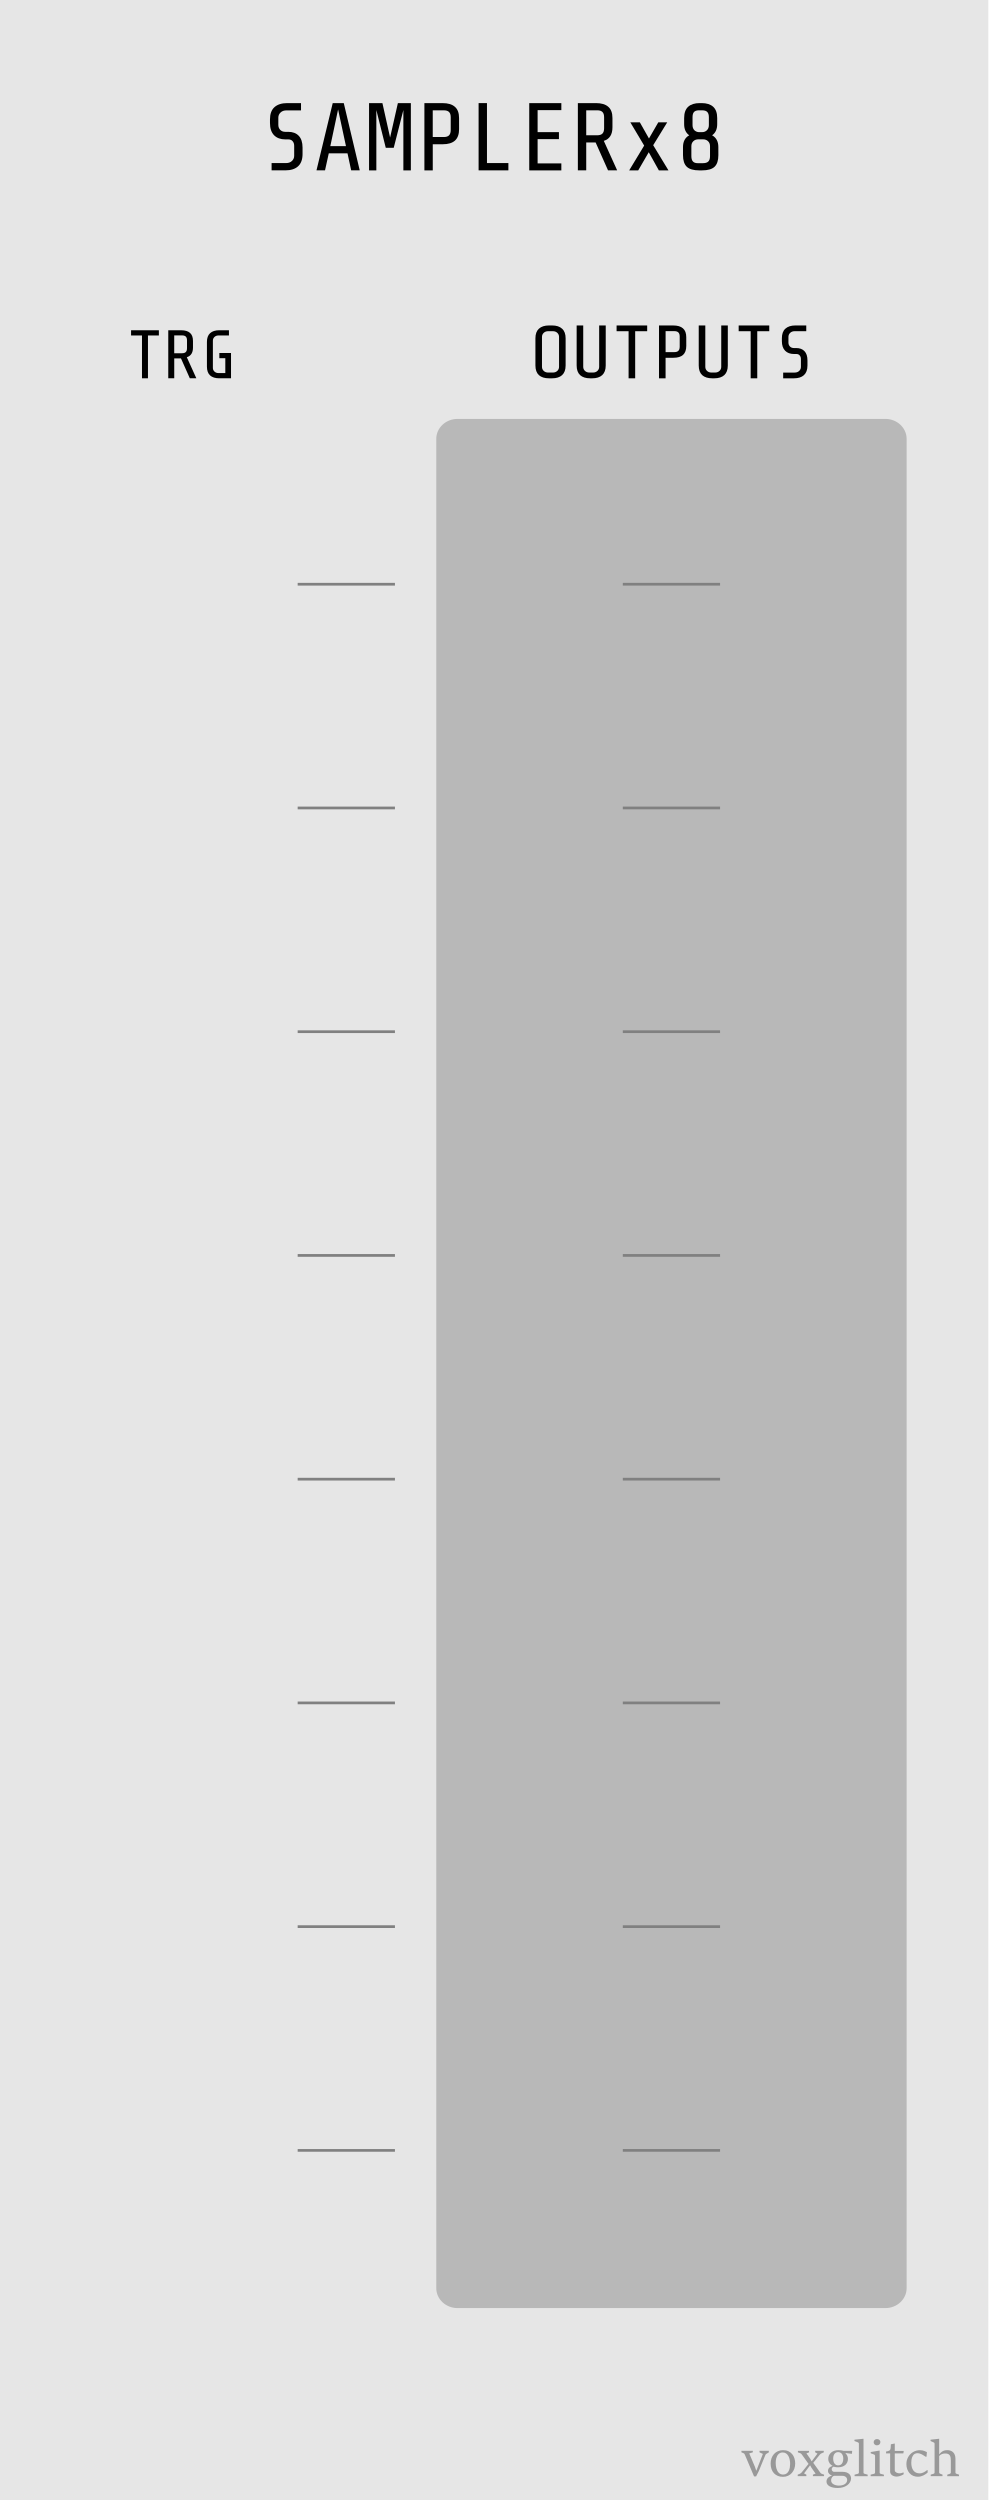
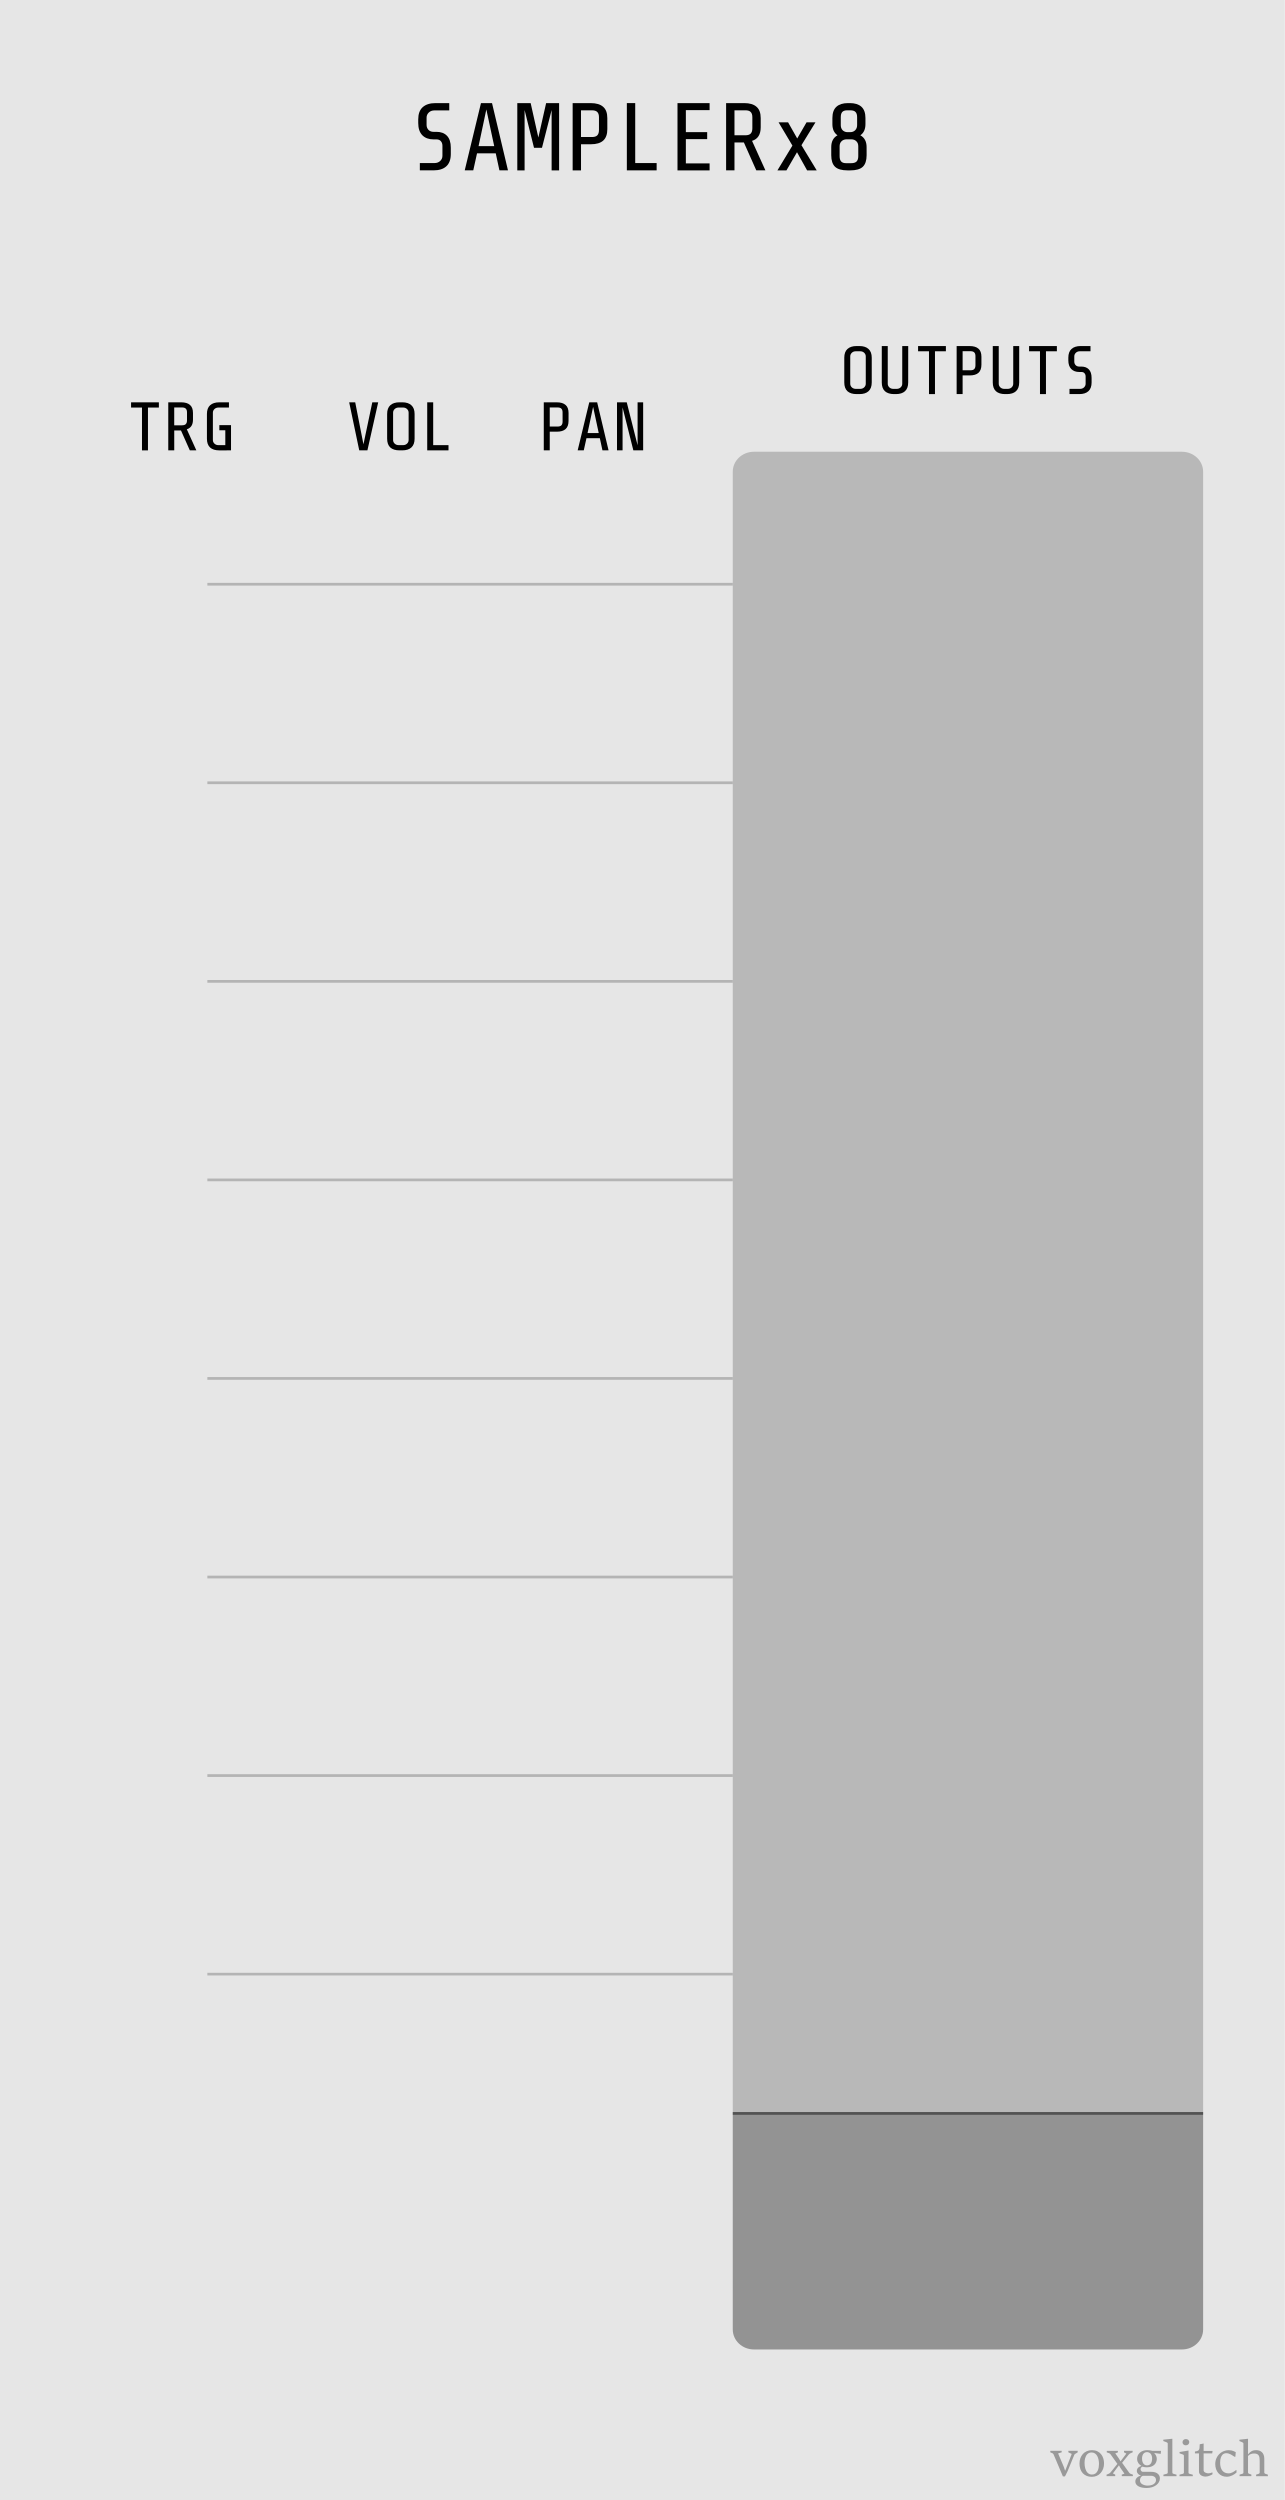
- <svg xmlns="http://www.w3.org/2000/svg" width="50.8mm" height="128.5mm" viewBox="0 0 50.8 128.5" version="1.1" id="svg11003">
+ <svg xmlns="http://www.w3.org/2000/svg" width="66.04mm" height="128.5mm" viewBox="0 0 66.04 128.5" version="1.1" id="svg11003">
  <defs id="defs10997" />
  <g id="layer1" transform="translate(-64.79295,-47.16962)" style="display:inline">
-     <path id="path33429" d="M 64.793,47.17 H 115.593 V 175.67 H 64.793 Z m 0,0" style="fill:#e6e6e6;fill-opacity:1;fill-rule:nonzero;stroke:none;stroke-width:0.46" />
-     <text xml:space="preserve" style="font-style:normal;font-weight:normal;font-size:4.586px;line-height:1.25;font-family:sans-serif;letter-spacing:0px;word-spacing:0px;fill:#000000;fill-opacity:1;stroke:none;stroke-width:0.265" x="75.943" y="53.772" id="text110">
-       <tspan id="tspan108" x="75.943" y="57.956" style="font-size:4.586px;stroke-width:0.265" />
-     </text>
-     <g aria-label="voxglitch" style="font-style:normal;font-variant:normal;font-weight:normal;font-stretch:normal;font-size:3.881px;line-height:1.25;font-family:'Sitka Subheading';-inkscape-font-specification:'Sitka Subheading';letter-spacing:0px;word-spacing:0px;fill:#999999;fill-opacity:1;stroke:none;stroke-width:0.265" id="text939" transform="translate(-36.11425,0.112353)">
+     <path id="path33429" d="M 64.793,47.17 H 130.833 V 175.67 H 64.793 Z m 0,0" style="fill:#e6e6e6;fill-opacity:1;fill-rule:nonzero;stroke:none;stroke-width:0.46" />
+     <text xml:space="preserve" style="font-style:normal;font-weight:normal;font-size:4.586px;line-height:1.25;font-family:sans-serif;letter-spacing:0px;word-spacing:0px;fill:#000000;fill-opacity:1;stroke:none;stroke-width:0.265" x="75.943" y="53.772" id="text110" />
+     <g aria-label="voxglitch" style="font-style:normal;font-variant:normal;font-weight:normal;font-stretch:normal;font-size:3.881px;line-height:1.25;font-family:'Sitka Subheading';-inkscape-font-specification:'Sitka Subheading';letter-spacing:0px;word-spacing:0px;fill:#999999;fill-opacity:1;stroke:none;stroke-width:0.265" id="text939" transform="translate(-20.23925,0.112353)">
      <path d="m 139.184,173.209 q -0.01,-0.025 -0.029,-0.039 -0.018,-0.014 -0.043,-0.023 l -0.095,-0.039 v -0.078 h 0.585 v 0.078 l -0.184,0.054 0.297,0.701 0.059,0.178 h 0.014 l 0.332,-0.853 -0.174,-0.08 v -0.078 h 0.479 v 0.078 l -0.099,0.061 q -0.025,0.013 -0.044,0.026 -0.019,0.014 -0.029,0.036 l -0.344,0.839 -0.137,0.273 h -0.108 z" style="font-size:2.822px;fill:#999999;stroke-width:0.265" id="path941" />
      <path d="m 141.143,174.366 q -0.14,0 -0.256,-0.048 -0.115,-0.048 -0.198,-0.135 -0.082,-0.089 -0.127,-0.216 -0.044,-0.127 -0.044,-0.283 0,-0.145 0.044,-0.271 0.045,-0.125 0.127,-0.218 0.083,-0.093 0.201,-0.145 0.118,-0.054 0.266,-0.054 0.161,0 0.277,0.056 0.118,0.056 0.194,0.151 0.078,0.094 0.115,0.218 0.038,0.123 0.038,0.258 0,0.143 -0.044,0.268 -0.044,0.125 -0.127,0.22 -0.082,0.093 -0.199,0.147 -0.118,0.053 -0.267,0.053 z m 0.019,-0.118 q 0.105,0 0.174,-0.051 0.07,-0.051 0.11,-0.13 0.041,-0.08 0.058,-0.176 0.016,-0.097 0.016,-0.186 0,-0.109 -0.021,-0.214 -0.02,-0.107 -0.067,-0.191 -0.045,-0.084 -0.118,-0.135 -0.073,-0.051 -0.177,-0.051 -0.07,0 -0.124,0.024 -0.053,0.024 -0.093,0.064 -0.04,0.04 -0.068,0.094 -0.026,0.053 -0.044,0.113 -0.016,0.06 -0.024,0.123 -0.006,0.063 -0.006,0.122 0,0.067 0.008,0.137 0.008,0.069 0.025,0.135 0.019,0.065 0.048,0.124 0.029,0.059 0.071,0.103 0.043,0.044 0.099,0.07 0.058,0.026 0.132,0.026 z" style="font-size:2.822px;fill:#999999;stroke-width:0.265" id="path943" />
      <path d="m 141.909,174.254 0.112,-0.046 q 0.026,-0.01 0.05,-0.029 0.025,-0.02 0.039,-0.036 l 0.356,-0.442 -0.349,-0.488 q -0.015,-0.023 -0.035,-0.039 -0.02,-0.018 -0.049,-0.026 l -0.113,-0.039 v -0.078 h 0.572 v 0.078 l -0.134,0.051 0.196,0.281 0.069,0.124 h 0.009 l 0.294,-0.393 -0.119,-0.064 v -0.078 h 0.443 v 0.078 l -0.112,0.048 q -0.026,0.01 -0.05,0.029 -0.023,0.019 -0.038,0.036 l -0.342,0.424 0.361,0.505 q 0.016,0.023 0.036,0.04 0.021,0.016 0.049,0.025 l 0.109,0.038 v 0.079 h -0.572 v -0.079 l 0.137,-0.05 -0.209,-0.3 -0.069,-0.123 h -0.009 l -0.306,0.41 0.119,0.063 v 0.079 h -0.444 z" style="font-size:2.822px;fill:#999999;stroke-width:0.265" id="path945" />
      <path d="m 143.669,174.298 q -0.033,-0.01 -0.069,-0.029 -0.035,-0.019 -0.065,-0.048 -0.03,-0.029 -0.05,-0.068 -0.019,-0.04 -0.019,-0.092 0,-0.058 0.021,-0.1 0.023,-0.044 0.056,-0.074 0.034,-0.031 0.075,-0.05 0.041,-0.019 0.079,-0.028 v -0.009 q -0.039,-0.023 -0.078,-0.054 -0.039,-0.033 -0.07,-0.076 -0.03,-0.044 -0.05,-0.1 -0.019,-0.058 -0.019,-0.13 0,-0.093 0.036,-0.174 0.038,-0.082 0.105,-0.142 0.068,-0.06 0.163,-0.094 0.095,-0.035 0.212,-0.035 0.075,0 0.143,0.01 0.068,0.01 0.13,0.026 h 0.44 l -0.015,0.154 -0.332,-0.043 v 0.008 q 0.03,0.033 0.054,0.065 0.024,0.033 0.04,0.069 0.018,0.035 0.026,0.075 0.009,0.039 0.009,0.085 0,0.093 -0.035,0.172 -0.034,0.079 -0.099,0.138 -0.065,0.058 -0.161,0.09 -0.094,0.033 -0.216,0.033 -0.031,0 -0.064,-0.003 -0.031,-0.004 -0.06,-0.008 -0.029,-0.005 -0.054,-0.011 -0.024,-0.006 -0.04,-0.013 -0.019,0.004 -0.038,0.015 -0.018,0.011 -0.033,0.029 -0.015,0.016 -0.025,0.039 -0.009,0.023 -0.009,0.049 0,0.026 0.009,0.05 0.009,0.023 0.024,0.04 0.015,0.018 0.034,0.03 0.02,0.011 0.041,0.015 h 0.443 q 0.125,0 0.209,0.03 0.085,0.03 0.137,0.079 0.053,0.049 0.074,0.109 0.023,0.059 0.023,0.118 0,0.109 -0.054,0.199 -0.053,0.092 -0.146,0.157 -0.093,0.067 -0.218,0.103 -0.125,0.036 -0.27,0.036 -0.124,0 -0.23,-0.021 -0.104,-0.021 -0.181,-0.064 -0.076,-0.041 -0.12,-0.103 -0.043,-0.061 -0.043,-0.142 0,-0.065 0.023,-0.115 0.024,-0.05 0.061,-0.088 0.038,-0.036 0.086,-0.061 0.05,-0.025 0.105,-0.04 z m 0.32,-0.521 q 0.064,0 0.113,-0.024 0.049,-0.024 0.082,-0.069 0.033,-0.045 0.049,-0.109 0.018,-0.065 0.018,-0.147 0,-0.079 -0.019,-0.14 -0.019,-0.061 -0.054,-0.104 -0.034,-0.043 -0.083,-0.064 -0.048,-0.023 -0.107,-0.023 -0.058,0 -0.104,0.021 -0.046,0.021 -0.08,0.064 -0.034,0.041 -0.053,0.104 -0.018,0.061 -0.018,0.143 0,0.083 0.018,0.148 0.019,0.064 0.051,0.109 0.034,0.044 0.082,0.068 0.048,0.023 0.105,0.023 z m -0.214,0.536 q -0.024,0.006 -0.05,0.024 -0.026,0.018 -0.048,0.046 -0.021,0.029 -0.035,0.069 -0.014,0.041 -0.014,0.094 0,0.053 0.019,0.094 0.019,0.041 0.05,0.071 0.033,0.03 0.074,0.05 0.041,0.02 0.085,0.033 0.044,0.013 0.087,0.018 0.044,0.005 0.08,0.005 0.078,0 0.154,-0.016 0.078,-0.015 0.138,-0.051 0.061,-0.035 0.099,-0.092 0.038,-0.055 0.038,-0.134 0,-0.036 -0.015,-0.074 -0.014,-0.038 -0.045,-0.068 -0.03,-0.03 -0.08,-0.049 -0.049,-0.02 -0.117,-0.02 z" style="font-size:2.822px;fill:#999999;stroke-width:0.265" id="path947" />
      <path d="m 144.832,174.254 0.169,-0.044 q 0.024,-0.006 0.038,-0.021 0.015,-0.016 0.015,-0.043 v -1.483 q 0,-0.029 -0.016,-0.046 -0.016,-0.019 -0.046,-0.029 l -0.166,-0.061 v -0.07 l 0.465,-0.048 v 1.737 q 0,0.026 0.015,0.043 0.016,0.016 0.038,0.021 l 0.161,0.044 v 0.079 h -0.672 z" style="font-size:2.822px;fill:#999999;stroke-width:0.265" id="path949" />
      <path d="m 145.984,172.747 q -0.035,0 -0.067,-0.011 -0.03,-0.013 -0.054,-0.033 -0.023,-0.02 -0.036,-0.049 -0.014,-0.03 -0.014,-0.067 0,-0.036 0.014,-0.067 0.014,-0.03 0.036,-0.05 0.024,-0.021 0.054,-0.033 0.031,-0.011 0.067,-0.011 0.038,0 0.07,0.011 0.033,0.01 0.055,0.03 0.024,0.02 0.036,0.049 0.014,0.028 0.014,0.064 0,0.038 -0.014,0.068 -0.013,0.03 -0.036,0.053 -0.024,0.021 -0.056,0.034 -0.033,0.011 -0.069,0.011 z m -0.326,1.508 0.173,-0.044 q 0.024,-0.006 0.039,-0.021 0.015,-0.016 0.015,-0.043 v -0.858 q 0,-0.029 -0.016,-0.046 -0.016,-0.019 -0.048,-0.029 l -0.159,-0.055 v -0.07 l 0.459,-0.074 v 1.133 q 0,0.026 0.015,0.043 0.016,0.016 0.038,0.021 l 0.167,0.044 v 0.079 h -0.682 z" style="font-size:2.822px;fill:#999999;stroke-width:0.265" id="path951" />
      <path d="m 146.66,173.163 h -0.209 v -0.097 q 0.051,-0.01 0.093,-0.019 0.043,-0.009 0.073,-0.028 0.03,-0.02 0.048,-0.055 0.019,-0.035 0.023,-0.097 l 0.01,-0.174 0.201,-0.039 v 0.38 h 0.46 l -0.019,0.128 h -0.442 v 0.87 q 0,0.041 0.026,0.07 0.026,0.029 0.064,0.048 0.039,0.019 0.08,0.028 0.041,0.008 0.073,0.008 0.021,0 0.048,-0.004 0.028,-0.005 0.053,-0.01 0.025,-0.006 0.046,-0.014 0.023,-0.008 0.034,-0.013 h 0.033 v 0.089 q -0.018,0.011 -0.054,0.031 -0.035,0.02 -0.083,0.04 -0.046,0.02 -0.103,0.034 -0.055,0.015 -0.112,0.015 -0.07,0 -0.133,-0.018 -0.061,-0.018 -0.108,-0.05 -0.046,-0.033 -0.074,-0.08 -0.028,-0.049 -0.028,-0.112 z" style="font-size:2.822px;fill:#999999;stroke-width:0.265" id="path953" />
      <path d="m 148.588,174.023 v 0.124 q -0.043,0.038 -0.097,0.076 -0.053,0.038 -0.117,0.069 -0.063,0.031 -0.135,0.05 -0.073,0.02 -0.154,0.02 -0.135,0 -0.245,-0.05 -0.109,-0.05 -0.186,-0.138 -0.076,-0.089 -0.118,-0.208 -0.04,-0.119 -0.04,-0.258 0,-0.1 0.024,-0.192 0.025,-0.092 0.07,-0.171 0.045,-0.079 0.108,-0.143 0.064,-0.065 0.14,-0.11 0.078,-0.045 0.167,-0.07 0.089,-0.025 0.186,-0.025 0.074,0 0.13,0.013 0.058,0.011 0.1,0.028 0.044,0.015 0.074,0.033 0.031,0.016 0.055,0.026 l -0.02,0.235 h -0.046 q -0.048,-0.03 -0.095,-0.061 -0.046,-0.033 -0.098,-0.058 -0.05,-0.026 -0.108,-0.043 -0.058,-0.018 -0.129,-0.018 -0.023,0 -0.049,0.006 -0.026,0.005 -0.053,0.016 -0.026,0.011 -0.049,0.026 -0.023,0.015 -0.039,0.034 -0.02,0.023 -0.041,0.057 -0.02,0.033 -0.038,0.083 -0.016,0.049 -0.028,0.115 -0.01,0.067 -0.01,0.156 0,0.128 0.028,0.228 0.028,0.1 0.083,0.171 0.055,0.07 0.137,0.108 0.082,0.036 0.189,0.036 0.06,0 0.114,-0.018 0.055,-0.018 0.103,-0.041 0.048,-0.025 0.086,-0.054 0.04,-0.029 0.069,-0.051 z" style="font-size:2.822px;fill:#999999;stroke-width:0.265" id="path955" />
      <path d="m 148.745,174.254 0.146,-0.044 q 0.026,-0.008 0.039,-0.023 0.014,-0.015 0.014,-0.041 v -1.483 q 0,-0.029 -0.016,-0.046 -0.016,-0.018 -0.046,-0.029 l -0.144,-0.061 v -0.07 l 0.443,-0.048 v 0.739 0.068 q 0.055,-0.073 0.108,-0.115 0.054,-0.044 0.105,-0.067 0.053,-0.024 0.103,-0.031 0.051,-0.008 0.102,-0.008 0.086,0 0.162,0.026 0.076,0.025 0.133,0.079 0.058,0.054 0.09,0.139 0.033,0.085 0.033,0.203 v 0.697 q 0,0.031 0.015,0.048 0.015,0.016 0.036,0.023 l 0.133,0.044 v 0.079 h -0.605 v -0.079 l 0.133,-0.044 q 0.021,-0.006 0.036,-0.023 0.015,-0.016 0.015,-0.048 v -0.6 q 0,-0.088 -0.011,-0.156 -0.01,-0.069 -0.041,-0.117 -0.031,-0.049 -0.088,-0.074 -0.055,-0.025 -0.145,-0.025 -0.041,0 -0.084,0.006 -0.043,0.006 -0.084,0.021 -0.041,0.015 -0.079,0.04 -0.038,0.025 -0.067,0.061 v 0.848 q 0,0.026 0.014,0.041 0.015,0.015 0.039,0.023 l 0.118,0.044 v 0.079 h -0.605 z" style="font-size:2.822px;fill:#999999;stroke-width:0.265" id="path957" />
    </g>
-     <text xml:space="preserve" style="font-style:normal;font-variant:normal;font-weight:normal;font-stretch:normal;font-size:3.881px;line-height:1.25;font-family:'Share Tech Mono';-inkscape-font-specification:'Share Tech Mono';letter-spacing:0px;word-spacing:0px;fill:#000000;fill-opacity:1;stroke:none;stroke-width:0.265" x="110.481" y="98.468" id="text2911">
-       <tspan id="tspan2909" x="110.481" y="102" style="font-style:normal;font-variant:normal;font-weight:normal;font-stretch:normal;font-family:'Share Tech Mono';-inkscape-font-specification:'Share Tech Mono';stroke-width:0.265" />
-     </text>
-     <text xml:space="preserve" style="font-style:normal;font-variant:normal;font-weight:normal;font-stretch:normal;font-size:3.881px;line-height:1.25;font-family:'Share Tech Mono';-inkscape-font-specification:'Share Tech Mono';letter-spacing:0px;word-spacing:0px;fill:#000000;fill-opacity:1;stroke:none;stroke-width:0.265" x="101.74" y="99.555" id="text2915">
-       <tspan id="tspan2913" x="101.74" y="103.087" style="font-style:normal;font-variant:normal;font-weight:normal;font-stretch:normal;font-family:'Share Tech Mono';-inkscape-font-specification:'Share Tech Mono';stroke-width:0.265" />
-     </text>
+     <text xml:space="preserve" style="font-style:normal;font-variant:normal;font-weight:normal;font-stretch:normal;font-size:3.881px;line-height:1.25;font-family:'Share Tech Mono';-inkscape-font-specification:'Share Tech Mono';letter-spacing:0px;word-spacing:0px;fill:#000000;fill-opacity:1;stroke:none;stroke-width:0.265" x="110.481" y="98.468" id="text2911" />
+     <text xml:space="preserve" style="font-style:normal;font-variant:normal;font-weight:normal;font-stretch:normal;font-size:3.881px;line-height:1.25;font-family:'Share Tech Mono';-inkscape-font-specification:'Share Tech Mono';letter-spacing:0px;word-spacing:0px;fill:#000000;fill-opacity:1;stroke:none;stroke-width:0.265" x="101.74" y="99.555" id="text2915" />
    <g aria-label="LENGTH" style="font-style:normal;font-variant:normal;font-weight:normal;font-stretch:normal;font-size:3.528px;line-height:1.25;font-family:'Share Tech Mono';-inkscape-font-specification:'Share Tech Mono';letter-spacing:0px;word-spacing:0px;fill:#000046;fill-opacity:1;stroke:none;stroke-width:0.265" id="text2919" transform="translate(-1.405896,4.221541)" />
-     <path d="m 72.091,66.614 v -2.201 h -0.561 v -0.268 h 1.429 v 0.268 h -0.561 v 2.201 z" style="font-style:normal;font-variant:normal;font-weight:normal;font-stretch:normal;font-size:3.528px;line-height:1.25;font-family:'Share Tech Mono';-inkscape-font-specification:'Share Tech Mono';letter-spacing:0px;word-spacing:0px;display:inline;fill:#000000;fill-opacity:1;stroke:none;stroke-width:0.265" id="path1505" />
-     <path d="m 73.749,65.591 v 1.023 h -0.307 v -2.469 h 0.663 q 0.3,0 0.452,0.134 0.155,0.131 0.155,0.416 v 0.339 q 0,0.399 -0.317,0.497 l 0.49,1.083 h -0.335 l -0.455,-1.023 z m 0.656,-0.928 q 0,-0.134 -0.064,-0.194 -0.06,-0.06 -0.194,-0.06 h -0.399 v 0.917 h 0.399 q 0.134,0 0.194,-0.06 0.064,-0.064 0.064,-0.198 z" style="font-style:normal;font-variant:normal;font-weight:normal;font-stretch:normal;font-size:3.528px;line-height:1.25;font-family:'Share Tech Mono';-inkscape-font-specification:'Share Tech Mono';letter-spacing:0px;word-spacing:0px;display:inline;fill:#000000;fill-opacity:1;stroke:none;stroke-width:0.265" id="path1507" />
-     <path d="m 76.064,66.614 q -0.307,0 -0.473,-0.148 -0.162,-0.152 -0.162,-0.452 v -1.27 q 0,-0.3 0.162,-0.448 0.166,-0.152 0.473,-0.152 h 0.497 v 0.268 H 76.028 q -0.131,0 -0.212,0.078 -0.081,0.078 -0.081,0.187 v 1.404 q 0,0.109 0.081,0.187 0.081,0.078 0.212,0.078 h 0.346 v -0.766 H 76.067 v -0.265 h 0.6 v 1.298 z" style="font-style:normal;font-variant:normal;font-weight:normal;font-stretch:normal;font-size:3.528px;line-height:1.25;font-family:'Share Tech Mono';-inkscape-font-specification:'Share Tech Mono';letter-spacing:0px;word-spacing:0px;display:inline;fill:#000000;fill-opacity:1;stroke:none;stroke-width:0.265" id="path1509" />
-     <rect style="fill:#000000;fill-opacity:0.201;stroke:none;stroke-width:0.068;stroke-miterlimit:4;stroke-dasharray:none;stroke-opacity:1" id="rect1645" width="24.177" height="97.103" x="87.217" y="68.702" rx="1.09" ry="1.029" />
-     <g aria-label="SAMPERx8" style="font-style:normal;font-variant:normal;font-weight:normal;font-stretch:normal;font-size:4.939px;line-height:1.25;font-family:'Share Tech Mono';-inkscape-font-specification:'Share Tech Mono';letter-spacing:0px;word-spacing:0px;fill:#000000;fill-opacity:1;stroke:none;stroke-width:0.265" id="text856">
+     <path d="m 72.091,70.319 v -2.201 h -0.561 v -0.268 h 1.429 v 0.268 h -0.561 v 2.201 z" style="font-style:normal;font-variant:normal;font-weight:normal;font-stretch:normal;font-size:3.528px;line-height:1.25;font-family:'Share Tech Mono';-inkscape-font-specification:'Share Tech Mono';letter-spacing:0px;word-spacing:0px;display:inline;fill:#000000;fill-opacity:1;stroke:none;stroke-width:0.265" id="path1505" />
+     <path d="m 73.749,69.295 v 1.023 h -0.307 v -2.469 h 0.663 q 0.3,0 0.452,0.134 0.155,0.131 0.155,0.416 v 0.339 q 0,0.399 -0.317,0.497 l 0.49,1.083 h -0.335 l -0.455,-1.023 z m 0.656,-0.928 q 0,-0.134 -0.064,-0.194 -0.06,-0.06 -0.194,-0.06 h -0.399 v 0.917 h 0.399 q 0.134,0 0.194,-0.06 0.064,-0.064 0.064,-0.198 z" style="font-style:normal;font-variant:normal;font-weight:normal;font-stretch:normal;font-size:3.528px;line-height:1.25;font-family:'Share Tech Mono';-inkscape-font-specification:'Share Tech Mono';letter-spacing:0px;word-spacing:0px;display:inline;fill:#000000;fill-opacity:1;stroke:none;stroke-width:0.265" id="path1507" />
+     <path d="m 76.064,70.319 q -0.307,0 -0.473,-0.148 -0.162,-0.152 -0.162,-0.452 v -1.27 q 0,-0.3 0.162,-0.448 0.166,-0.152 0.473,-0.152 h 0.497 v 0.268 H 76.028 q -0.131,0 -0.212,0.078 -0.081,0.078 -0.081,0.187 v 1.404 q 0,0.109 0.081,0.187 0.081,0.078 0.212,0.078 h 0.346 v -0.766 H 76.067 v -0.265 h 0.6 v 1.298 z" style="font-style:normal;font-variant:normal;font-weight:normal;font-stretch:normal;font-size:3.528px;line-height:1.25;font-family:'Share Tech Mono';-inkscape-font-specification:'Share Tech Mono';letter-spacing:0px;word-spacing:0px;display:inline;fill:#000000;fill-opacity:1;stroke:none;stroke-width:0.265" id="path1509" />
+     <g aria-label="SAMPERx8" style="font-style:normal;font-variant:normal;font-weight:normal;font-stretch:normal;font-size:4.939px;line-height:1.25;font-family:'Share Tech Mono';-inkscape-font-specification:'Share Tech Mono';letter-spacing:0px;word-spacing:0px;fill:#000000;fill-opacity:1;stroke:none;stroke-width:0.265" id="text856" transform="translate(7.619991)">
      <g aria-label="SAMPLERx8" style="font-style:normal;font-variant:normal;font-weight:normal;font-stretch:normal;font-size:4.939px;line-height:1.25;font-family:'Share Tech Mono';-inkscape-font-specification:'Share Tech Mono';letter-spacing:0px;word-spacing:0px;fill:#000000;fill-opacity:1;stroke:none;stroke-width:0.07" id="text886">
        <path d="m 80.344,55.087 q 0,0.42 -0.232,0.632 -0.227,0.207 -0.657,0.207 H 78.753 v -0.375 h 0.751 q 0.183,0 0.296,-0.109 0.114,-0.109 0.114,-0.262 v -0.514 q 0,-0.148 -0.079,-0.237 -0.074,-0.094 -0.227,-0.094 h -0.148 q -0.365,0 -0.578,-0.212 -0.212,-0.217 -0.212,-0.627 v -0.188 q 0,-0.42 0.227,-0.627 0.232,-0.212 0.662,-0.212 h 0.706 v 0.375 H 79.509 q -0.183,0 -0.296,0.109 -0.114,0.109 -0.114,0.262 v 0.375 q 0,0.153 0.099,0.257 0.099,0.099 0.257,0.099 h 0.148 q 0.351,0 0.543,0.202 0.198,0.202 0.198,0.612 z" style="font-size:4.939px;stroke-width:0.07" id="path888" />
        <path d="m 81.692,55.052 -0.193,0.874 H 81.06 l 0.835,-3.457 h 0.568 l 0.82,3.457 h -0.44 l -0.188,-0.874 z m 0.884,-0.37 -0.405,-1.887 -0.4,1.887 z" style="font-size:4.939px;stroke-width:0.07" id="path890" />
        <path d="m 85.031,54.766 h -0.41 l -0.484,-1.941 v 3.102 h -0.375 v -3.457 h 0.687 l 0.395,1.768 0.4,-1.768 h 0.667 v 3.457 h -0.385 v -3.102 z" style="font-size:4.939px;stroke-width:0.07" id="path892" />
        <path d="m 88.39,53.803 q 0,0.4 -0.212,0.593 -0.212,0.188 -0.627,0.188 h -0.514 v 1.343 H 86.607 v -3.457 h 0.933 q 0.42,0 0.632,0.188 0.217,0.183 0.217,0.583 z m -0.43,-0.607 q 0,-0.188 -0.089,-0.272 -0.084,-0.084 -0.272,-0.084 h -0.563 v 1.373 h 0.563 q 0.188,0 0.272,-0.084 0.089,-0.089 0.089,-0.277 z" style="font-size:4.939px;stroke-width:0.07" id="path894" />
        <path d="m 89.823,52.469 v 3.082 h 1.101 v 0.375 h -1.531 v -3.457 z" style="font-size:4.939px;stroke-width:0.07" id="path896" />
        <path d="m 93.646,52.469 v 0.361 h -1.22 v 1.131 h 1.096 v 0.361 h -1.096 v 1.245 h 1.22 v 0.361 h -1.65 v -3.457 z" style="font-size:4.939px;stroke-width:0.07" id="path898" />
        <path d="m 94.925,54.494 v 1.432 h -0.43 v -3.457 h 0.929 q 0.42,0 0.632,0.188 0.217,0.183 0.217,0.583 v 0.474 q 0,0.558 -0.445,0.696 l 0.687,1.516 h -0.469 l -0.637,-1.432 z m 0.919,-1.299 q 0,-0.188 -0.089,-0.272 -0.084,-0.084 -0.272,-0.084 h -0.558 v 1.284 h 0.558 q 0.188,0 0.272,-0.084 0.089,-0.089 0.089,-0.277 z" style="font-size:4.939px;stroke-width:0.07" id="path900" />
        <path d="m 97.597,55.927 h -0.464 l 0.77,-1.274 -0.711,-1.195 h 0.489 l 0.469,0.83 0.479,-0.83 h 0.459 l -0.721,1.175 0.785,1.294 h -0.494 l -0.519,-0.933 z" style="font-size:4.939px;stroke-width:0.07" id="path902" />
        <path d="m 101.717,55.146 q 0,0.41 -0.198,0.598 -0.198,0.183 -0.642,0.183 h -0.138 q -0.445,0 -0.642,-0.183 -0.198,-0.188 -0.198,-0.598 v -0.415 q 0,-0.43 0.321,-0.607 -0.262,-0.183 -0.262,-0.573 v -0.311 q 0,-0.395 0.207,-0.583 0.207,-0.188 0.593,-0.188 h 0.099 q 0.385,0 0.593,0.188 0.207,0.188 0.207,0.583 v 0.311 q 0,0.39 -0.262,0.573 0.321,0.178 0.321,0.607 z m -1.017,-2.306 q -0.168,0.005 -0.242,0.094 -0.069,0.084 -0.069,0.262 v 0.405 q 0,0.158 0.089,0.257 0.094,0.094 0.232,0.104 h 0.168 q 0.153,0 0.252,-0.099 0.099,-0.099 0.099,-0.262 v -0.405 q 0,-0.188 -0.084,-0.272 -0.079,-0.084 -0.267,-0.084 z m 0.588,1.847 q 0,-0.163 -0.099,-0.257 -0.099,-0.099 -0.262,-0.099 h -0.237 q -0.163,0 -0.262,0.099 -0.099,0.094 -0.099,0.257 v 0.509 q 0,0.183 0.079,0.272 0.079,0.089 0.247,0.089 h 0.267 q 0.188,0 0.277,-0.084 0.089,-0.089 0.089,-0.277 z" style="font-size:4.939px;stroke-width:0.07" id="path904" />
      </g>
    </g>
-     <g aria-label="OUTPUTS" style="font-style:normal;font-variant:normal;font-weight:normal;font-stretch:normal;font-size:3.881px;line-height:1.25;font-family:'Share Tech Mono';-inkscape-font-specification:'Share Tech Mono';letter-spacing:0px;word-spacing:0px;fill:#000000;fill-opacity:1;stroke:none;stroke-width:0.265" id="text877" transform="translate(-0.500285)">
-       <path d="m 94.366,65.955 q 0,0.33 -0.182,0.497 -0.179,0.163 -0.516,0.163 h -0.155 q -0.338,0 -0.52,-0.163 -0.179,-0.167 -0.179,-0.497 v -1.397 q 0,-0.33 0.179,-0.493 0.182,-0.167 0.52,-0.167 h 0.155 q 0.338,0 0.516,0.167 0.182,0.163 0.182,0.493 z m -0.338,-1.471 q 0,-0.12 -0.089,-0.206 -0.089,-0.085 -0.233,-0.085 h -0.233 q -0.144,0 -0.233,0.085 -0.089,0.085 -0.089,0.206 v 1.544 q 0,0.12 0.089,0.206 0.089,0.085 0.233,0.085 H 93.706 q 0.144,0 0.233,-0.085 0.089,-0.085 0.089,-0.206 z" style="font-size:3.881px;stroke-width:0.265" id="path879" />
-       <path d="m 96.427,65.955 q 0,0.33 -0.182,0.497 -0.179,0.163 -0.516,0.163 h -0.097 q -0.338,0 -0.52,-0.163 -0.179,-0.167 -0.179,-0.497 v -2.057 h 0.338 v 2.13 q 0,0.12 0.089,0.206 0.089,0.085 0.233,0.085 h 0.175 q 0.144,0 0.233,-0.085 0.089,-0.085 0.089,-0.206 v -2.13 h 0.338 z" style="font-size:3.881px;stroke-width:0.265" id="path881" />
-       <path d="m 97.603,66.615 v -2.421 h -0.617 v -0.295 h 1.572 v 0.295 h -0.617 v 2.421 z" style="font-size:3.881px;stroke-width:0.265" id="path883" />
-       <path d="m 100.568,64.946 q 0,0.314 -0.167,0.466 -0.167,0.147 -0.493,0.147 h -0.404 v 1.056 h -0.338 v -2.716 h 0.733 q 0.33,0 0.497,0.147 0.171,0.144 0.171,0.458 z m -0.338,-0.477 q 0,-0.147 -0.07,-0.213 -0.066,-0.066 -0.213,-0.066 h -0.442 v 1.079 h 0.442 q 0.147,0 0.213,-0.066 0.07,-0.07 0.07,-0.217 z" style="font-size:3.881px;stroke-width:0.265" id="path885" />
-       <path d="m 102.702,65.955 q 0,0.33 -0.182,0.497 -0.179,0.163 -0.516,0.163 h -0.097 q -0.338,0 -0.52,-0.163 -0.179,-0.167 -0.179,-0.497 v -2.057 h 0.338 v 2.13 q 0,0.12 0.089,0.206 0.089,0.085 0.233,0.085 h 0.175 q 0.144,0 0.233,-0.085 0.089,-0.085 0.089,-0.206 v -2.13 h 0.338 z" style="font-size:3.881px;stroke-width:0.265" id="path887" />
-       <path d="m 103.878,66.615 v -2.421 h -0.617 v -0.295 h 1.572 v 0.295 h -0.617 v 2.421 z" style="font-size:3.881px;stroke-width:0.265" id="path889" />
-       <path d="m 106.797,65.955 q 0,0.33 -0.182,0.497 -0.179,0.163 -0.516,0.163 h -0.551 v -0.295 h 0.59 q 0.144,0 0.233,-0.085 0.089,-0.085 0.089,-0.206 v -0.404 q 0,-0.116 -0.062,-0.186 -0.058,-0.074 -0.179,-0.074 h -0.116 q -0.287,0 -0.454,-0.167 -0.167,-0.171 -0.167,-0.493 V 64.558 q 0,-0.33 0.178,-0.493 0.182,-0.167 0.52,-0.167 h 0.555 v 0.295 h -0.594 q -0.144,0 -0.233,0.085 -0.089,0.085 -0.089,0.206 v 0.295 q 0,0.12 0.078,0.202 0.078,0.078 0.202,0.078 h 0.116 q 0.276,0 0.427,0.159 0.155,0.159 0.155,0.481 z" style="font-size:3.881px;stroke-width:0.265" id="path891" />
+     <g aria-label="OUTPUTS" style="font-style:normal;font-variant:normal;font-weight:normal;font-stretch:normal;font-size:3.881px;line-height:1.25;font-family:'Share Tech Mono';-inkscape-font-specification:'Share Tech Mono';letter-spacing:0px;word-spacing:0px;fill:#000000;fill-opacity:1;stroke:none;stroke-width:0.265" id="text877" transform="translate(11.39725,-3.535747)">
+       <g style="font-size:3.528px;line-height:1.25;font-family:'Share Tech Mono';-inkscape-font-specification:'Share Tech Mono';letter-spacing:0px;word-spacing:0px;stroke-width:0.07" id="text1701" aria-label="OUTPUTS">
+         <path id="path1703" style="font-size:3.528px;stroke-width:0.07" d="m 98.203,70.362 q 0,0.3 -0.166,0.452 -0.162,0.148 -0.469,0.148 h -0.141 q -0.307,0 -0.473,-0.148 -0.162,-0.152 -0.162,-0.452 v -1.27 q 0,-0.3 0.162,-0.448 0.166,-0.152 0.473,-0.152 h 0.141 q 0.307,0 0.469,0.152 0.166,0.148 0.166,0.448 z m -0.307,-1.337 q 0,-0.109 -0.081,-0.187 -0.081,-0.078 -0.212,-0.078 h -0.212 q -0.131,0 -0.212,0.078 -0.081,0.078 -0.081,0.187 v 1.404 q 0,0.109 0.081,0.187 0.081,0.078 0.212,0.078 h 0.212 q 0.131,0 0.212,-0.078 0.081,-0.078 0.081,-0.187 z" />
+         <path id="path1705" style="font-size:3.528px;stroke-width:0.07" d="m 100.077,70.362 q 0,0.3 -0.166,0.452 -0.162,0.148 -0.469,0.148 h -0.088 q -0.307,0 -0.473,-0.148 -0.162,-0.152 -0.162,-0.452 v -1.87 h 0.307 v 1.937 q 0,0.109 0.081,0.187 0.081,0.078 0.212,0.078 h 0.159 q 0.131,0 0.212,-0.078 0.081,-0.078 0.081,-0.187 v -1.937 h 0.307 z" />
+         <path id="path1707" style="font-size:3.528px;stroke-width:0.07" d="m 101.146,70.962 v -2.201 h -0.561 v -0.268 h 1.429 v 0.268 h -0.561 v 2.201 z" />
+         <path id="path1709" style="font-size:3.528px;stroke-width:0.07" d="m 103.841,69.445 q 0,0.286 -0.152,0.423 -0.152,0.134 -0.448,0.134 h -0.367 v 0.96 h -0.307 v -2.469 h 0.667 q 0.3,0 0.452,0.134 0.155,0.131 0.155,0.416 z m -0.307,-0.434 q 0,-0.134 -0.064,-0.194 -0.06,-0.06 -0.194,-0.06 h -0.402 v 0.981 h 0.402 q 0.134,0 0.194,-0.06 0.064,-0.064 0.064,-0.198 z" />
+         <path id="path1711" style="font-size:3.528px;stroke-width:0.07" d="m 105.782,70.362 q 0,0.3 -0.166,0.452 -0.162,0.148 -0.469,0.148 h -0.088 q -0.307,0 -0.473,-0.148 -0.162,-0.152 -0.162,-0.452 v -1.87 h 0.307 v 1.937 q 0,0.109 0.081,0.187 0.081,0.078 0.212,0.078 h 0.159 q 0.131,0 0.212,-0.078 0.081,-0.078 0.081,-0.187 v -1.937 h 0.307 z" />
+         <path id="path1713" style="font-size:3.528px;stroke-width:0.07" d="m 106.851,70.962 v -2.201 h -0.561 v -0.268 h 1.429 v 0.268 h -0.561 v 2.201 z" />
+         <path id="path1715" style="font-size:3.528px;stroke-width:0.07" d="m 109.504,70.362 q 0,0.3 -0.166,0.452 -0.162,0.148 -0.469,0.148 h -0.501 v -0.268 h 0.536 q 0.131,0 0.212,-0.078 0.081,-0.078 0.081,-0.187 v -0.367 q 0,-0.106 -0.056,-0.169 -0.053,-0.067 -0.162,-0.067 h -0.106 q -0.261,0 -0.413,-0.152 -0.152,-0.155 -0.152,-0.448 v -0.134 q 0,-0.3 0.162,-0.448 0.166,-0.152 0.473,-0.152 h 0.504 v 0.268 h -0.54 q -0.131,0 -0.212,0.078 -0.081,0.078 -0.081,0.187 v 0.268 q 0,0.109 0.071,0.183 0.07,0.071 0.183,0.071 h 0.106 q 0.25,0 0.388,0.145 0.141,0.145 0.141,0.437 z" />
+       </g>
    </g>
-     <path style="display:inline;fill:#b3b3b3;fill-opacity:1;stroke:#808080;stroke-width:0.14px;stroke-linecap:butt;stroke-linejoin:miter;stroke-opacity:1" d="m 80.093,77.2 c 4.945,0 5,0 5,0" id="path27-1-2-2-3-7-9-3-2-0-8" />
-     <path style="display:inline;fill:#b3b3b3;fill-opacity:1;stroke:#808080;stroke-width:0.14px;stroke-linecap:butt;stroke-linejoin:miter;stroke-opacity:1" d="m 80.093,88.7 c 4.945,0 5,0 5,0" id="path27-1-2-2-3-7-9-3-2-0-8-6" />
-     <path style="display:inline;fill:#b3b3b3;fill-opacity:1;stroke:#808080;stroke-width:0.14px;stroke-linecap:butt;stroke-linejoin:miter;stroke-opacity:1" d="m 80.093,100.2 c 4.945,0 5,0 5,0" id="path27-1-2-2-3-7-9-3-2-0-8-7" />
-     <path style="display:inline;fill:#b3b3b3;fill-opacity:1;stroke:#808080;stroke-width:0.14px;stroke-linecap:butt;stroke-linejoin:miter;stroke-opacity:1" d="m 80.093,111.7 c 4.945,0 5,0 5,0" id="path27-1-2-2-3-7-9-3-2-0-8-5" />
-     <path style="display:inline;fill:#b3b3b3;fill-opacity:1;stroke:#808080;stroke-width:0.14px;stroke-linecap:butt;stroke-linejoin:miter;stroke-opacity:1" d="m 80.093,123.2 c 4.945,0 5,0 5,0" id="path27-1-2-2-3-7-9-3-2-0-8-9" />
-     <path style="display:inline;fill:#b3b3b3;fill-opacity:1;stroke:#808080;stroke-width:0.14px;stroke-linecap:butt;stroke-linejoin:miter;stroke-opacity:1" d="m 80.093,134.7 c 4.945,0 5,0 5,0" id="path27-1-2-2-3-7-9-3-2-0-8-8" />
-     <path style="display:inline;fill:#b3b3b3;fill-opacity:1;stroke:#808080;stroke-width:0.14px;stroke-linecap:butt;stroke-linejoin:miter;stroke-opacity:1" d="m 80.093,146.2 c 4.945,0 5,0 5,0" id="path27-1-2-2-3-7-9-3-2-0-8-80" />
-     <path style="display:inline;fill:#b3b3b3;fill-opacity:1;stroke:#808080;stroke-width:0.14px;stroke-linecap:butt;stroke-linejoin:miter;stroke-opacity:1" d="m 80.093,157.7 c 4.945,0 5,0 5,0" id="path27-1-2-2-3-7-9-3-2-0-8-82" />
-     <path style="display:inline;fill:#b3b3b3;fill-opacity:1;stroke:#808080;stroke-width:0.14px;stroke-linecap:butt;stroke-linejoin:miter;stroke-opacity:1" d="m 96.805,77.2 c 4.945,0 5,0 5,0" id="path27-1-2-2-3-7-9-3-2-0-8-64" />
-     <path style="display:inline;fill:#b3b3b3;fill-opacity:1;stroke:#808080;stroke-width:0.14px;stroke-linecap:butt;stroke-linejoin:miter;stroke-opacity:1" d="m 96.805,88.7 c 4.945,0 5,0 5,0" id="path27-1-2-2-3-7-9-3-2-0-8-6-4" />
-     <path style="display:inline;fill:#b3b3b3;fill-opacity:1;stroke:#808080;stroke-width:0.14px;stroke-linecap:butt;stroke-linejoin:miter;stroke-opacity:1" d="m 96.805,100.2 c 4.945,0 5,0 5,0" id="path27-1-2-2-3-7-9-3-2-0-8-7-6" />
-     <path style="display:inline;fill:#b3b3b3;fill-opacity:1;stroke:#808080;stroke-width:0.14px;stroke-linecap:butt;stroke-linejoin:miter;stroke-opacity:1" d="m 96.805,111.7 c 4.945,0 5,0 5,0" id="path27-1-2-2-3-7-9-3-2-0-8-5-3" />
-     <path style="display:inline;fill:#b3b3b3;fill-opacity:1;stroke:#808080;stroke-width:0.14px;stroke-linecap:butt;stroke-linejoin:miter;stroke-opacity:1" d="m 96.805,123.2 c 4.945,0 5,0 5,0" id="path27-1-2-2-3-7-9-3-2-0-8-9-0" />
-     <path style="display:inline;fill:#b3b3b3;fill-opacity:1;stroke:#808080;stroke-width:0.14px;stroke-linecap:butt;stroke-linejoin:miter;stroke-opacity:1" d="m 96.805,134.7 c 4.945,0 5,0 5,0" id="path27-1-2-2-3-7-9-3-2-0-8-8-2" />
-     <path style="display:inline;fill:#b3b3b3;fill-opacity:1;stroke:#808080;stroke-width:0.14px;stroke-linecap:butt;stroke-linejoin:miter;stroke-opacity:1" d="m 96.805,146.2 c 4.945,0 5,0 5,0" id="path27-1-2-2-3-7-9-3-2-0-8-80-0" />
-     <path style="display:inline;fill:#b3b3b3;fill-opacity:1;stroke:#808080;stroke-width:0.14px;stroke-linecap:butt;stroke-linejoin:miter;stroke-opacity:1" d="m 96.805,157.7 c 4.945,0 5,0 5,0" id="path27-1-2-2-3-7-9-3-2-0-8-82-8" />
+     <path style="display:inline;fill:#b3b3b3;fill-opacity:1;stroke:#b4b4b4;stroke-width:0.14px;stroke-linecap:butt;stroke-linejoin:miter;stroke-opacity:1" d="m 75.451,77.2 c 26.707,0 27.003,0 27.003,0" id="path27-1-2-2-3-7-9-3-2-0-8" />
+     <path style="display:inline;fill:#b3b3b3;fill-opacity:1;stroke:#b4b4b4;stroke-width:0.14px;stroke-linecap:butt;stroke-linejoin:miter;stroke-opacity:1" d="m 75.451,87.405 c 26.706,0 27.003,0 27.003,0" id="path27-1-2-2-3-7-9-3-2-0-8-6" />
+     <path style="display:inline;fill:#b3b3b3;fill-opacity:1;stroke:#b4b4b4;stroke-width:0.14px;stroke-linecap:butt;stroke-linejoin:miter;stroke-opacity:1" d="m 75.451,97.611 c 26.706,0 27.003,0 27.003,0" id="path27-1-2-2-3-7-9-3-2-0-8-7" />
+     <path style="display:inline;fill:#b3b3b3;fill-opacity:1;stroke:#b4b4b4;stroke-width:0.14px;stroke-linecap:butt;stroke-linejoin:miter;stroke-opacity:1" d="m 75.451,107.817 c 26.706,0 27.003,0 27.003,0" id="path27-1-2-2-3-7-9-3-2-0-8-5" />
+     <path style="display:inline;fill:#b3b3b3;fill-opacity:1;stroke:#b4b4b4;stroke-width:0.14px;stroke-linecap:butt;stroke-linejoin:miter;stroke-opacity:1" d="m 75.451,118.022 c 26.706,0 27.003,0 27.003,0" id="path27-1-2-2-3-7-9-3-2-0-8-9" />
+     <path style="display:inline;fill:#b3b3b3;fill-opacity:1;stroke:#b4b4b4;stroke-width:0.14px;stroke-linecap:butt;stroke-linejoin:miter;stroke-opacity:1" d="m 75.451,128.228 c 26.706,0 27.003,0 27.003,0" id="path27-1-2-2-3-7-9-3-2-0-8-8" />
+     <path style="display:inline;fill:#b3b3b3;fill-opacity:1;stroke:#b4b4b4;stroke-width:0.14px;stroke-linecap:butt;stroke-linejoin:miter;stroke-opacity:1" d="m 75.451,138.434 c 26.706,0 27.003,0 27.003,0" id="path27-1-2-2-3-7-9-3-2-0-8-80" />
+     <path style="display:inline;fill:#b3b3b3;fill-opacity:1;stroke:#b4b4b4;stroke-width:0.14px;stroke-linecap:butt;stroke-linejoin:miter;stroke-opacity:1" d="m 75.451,148.64 c 26.706,0 27.003,0 27.003,0" id="path27-1-2-2-3-7-9-3-2-0-8-82" />
+     <path id="path27-1-2-2-3-7-9-3-2-0-8-82-3" d="m 102.457,155.8 c 23.911,0 24.177,0 24.177,0" style="display:inline;fill:#333333;fill-opacity:1;stroke:#808080;stroke-width:0.14px;stroke-linecap:butt;stroke-linejoin:miter;stroke-opacity:1" />
+     <path d="m 103.547,70.389 c -0.604,0 -1.09,0.459 -1.09,1.029 v 84.312 h 24.177 V 71.419 c 0,-0.57 -0.486,-1.029 -1.09,-1.029 z" style="display:inline;fill:#000000;fill-opacity:0.201;stroke:none;stroke-width:0.068;stroke-miterlimit:4;stroke-dasharray:none;stroke-opacity:1" id="rect1645-3" />
+     <path id="rect1645-8-1" style="display:inline;fill:#000000;fill-opacity:0.36;stroke:none;stroke-width:0.068;stroke-miterlimit:4;stroke-dasharray:none;stroke-opacity:1" d="m 102.457,155.73 v 11.173 c 0,0.57 0.486,1.029 1.09,1.029 h 21.997 c 0.604,0 1.09,-0.459 1.09,-1.029 v -11.173 z" />
+     <g transform="translate(0,3.704167)" style="font-size:3.528px;line-height:1.25;font-family:'Share Tech Mono';-inkscape-font-specification:'Share Tech Mono';letter-spacing:0px;word-spacing:0px;stroke-width:0.265" id="text1677" aria-label="VOL">
+       <path id="path1683" style="font-size:3.528px;stroke-width:0.265" d="m 82.741,64.145 h 0.31 l 0.423,2.159 0.455,-2.159 h 0.303 l -0.554,2.469 h -0.42 z" />
+       <path id="path1685" style="font-size:3.528px;stroke-width:0.265" d="m 86.103,66.014 q 0,0.3 -0.166,0.452 -0.162,0.148 -0.469,0.148 h -0.141 q -0.307,0 -0.473,-0.148 -0.162,-0.152 -0.162,-0.452 v -1.27 q 0,-0.3 0.162,-0.448 0.166,-0.152 0.473,-0.152 h 0.141 q 0.307,0 0.469,0.152 0.166,0.148 0.166,0.448 z M 85.796,64.677 q 0,-0.109 -0.081,-0.187 -0.081,-0.078 -0.212,-0.078 h -0.212 q -0.131,0 -0.212,0.078 -0.081,0.078 -0.081,0.187 v 1.404 q 0,0.109 0.081,0.187 0.081,0.078 0.212,0.078 h 0.212 q 0.131,0 0.212,-0.078 0.081,-0.078 0.081,-0.187 z" />
+       <path id="path1687" style="font-size:3.528px;stroke-width:0.265" d="m 87.059,64.145 v 2.201 h 0.787 v 0.268 h -1.094 v -2.469 z" />
+     </g>
+     <g transform="translate(0,3.704167)" style="font-size:3.528px;line-height:1.25;font-family:'Share Tech Mono';-inkscape-font-specification:'Share Tech Mono';letter-spacing:0px;word-spacing:0px;stroke-width:0.265" id="text1681" aria-label="PAN">
+       <path id="path1690" style="font-size:3.528px;stroke-width:0.265" d="m 94.016,65.097 q 0,0.286 -0.152,0.423 -0.152,0.134 -0.448,0.134 H 93.05 v 0.96 h -0.307 v -2.469 h 0.667 q 0.3,0 0.452,0.134 0.155,0.131 0.155,0.416 z m -0.307,-0.434 q 0,-0.134 -0.064,-0.194 -0.06,-0.06 -0.194,-0.06 H 93.05 v 0.981 h 0.402 q 0.134,0 0.194,-0.06 0.064,-0.064 0.064,-0.198 z" />
+       <path id="path1692" style="font-size:3.528px;stroke-width:0.265" d="m 94.937,65.99 -0.138,0.624 h -0.314 l 0.596,-2.469 h 0.406 l 0.586,2.469 H 95.759 L 95.625,65.99 Z m 0.631,-0.265 -0.289,-1.348 -0.286,1.348 z" />
+       <path id="path1694" style="font-size:3.528px;stroke-width:0.265" d="m 96.793,66.614 h -0.286 v -2.469 h 0.501 l 0.557,2.208 v -2.208 h 0.286 v 2.469 h -0.504 l -0.554,-2.208 z" />
+     </g>
  </g>
</svg>
